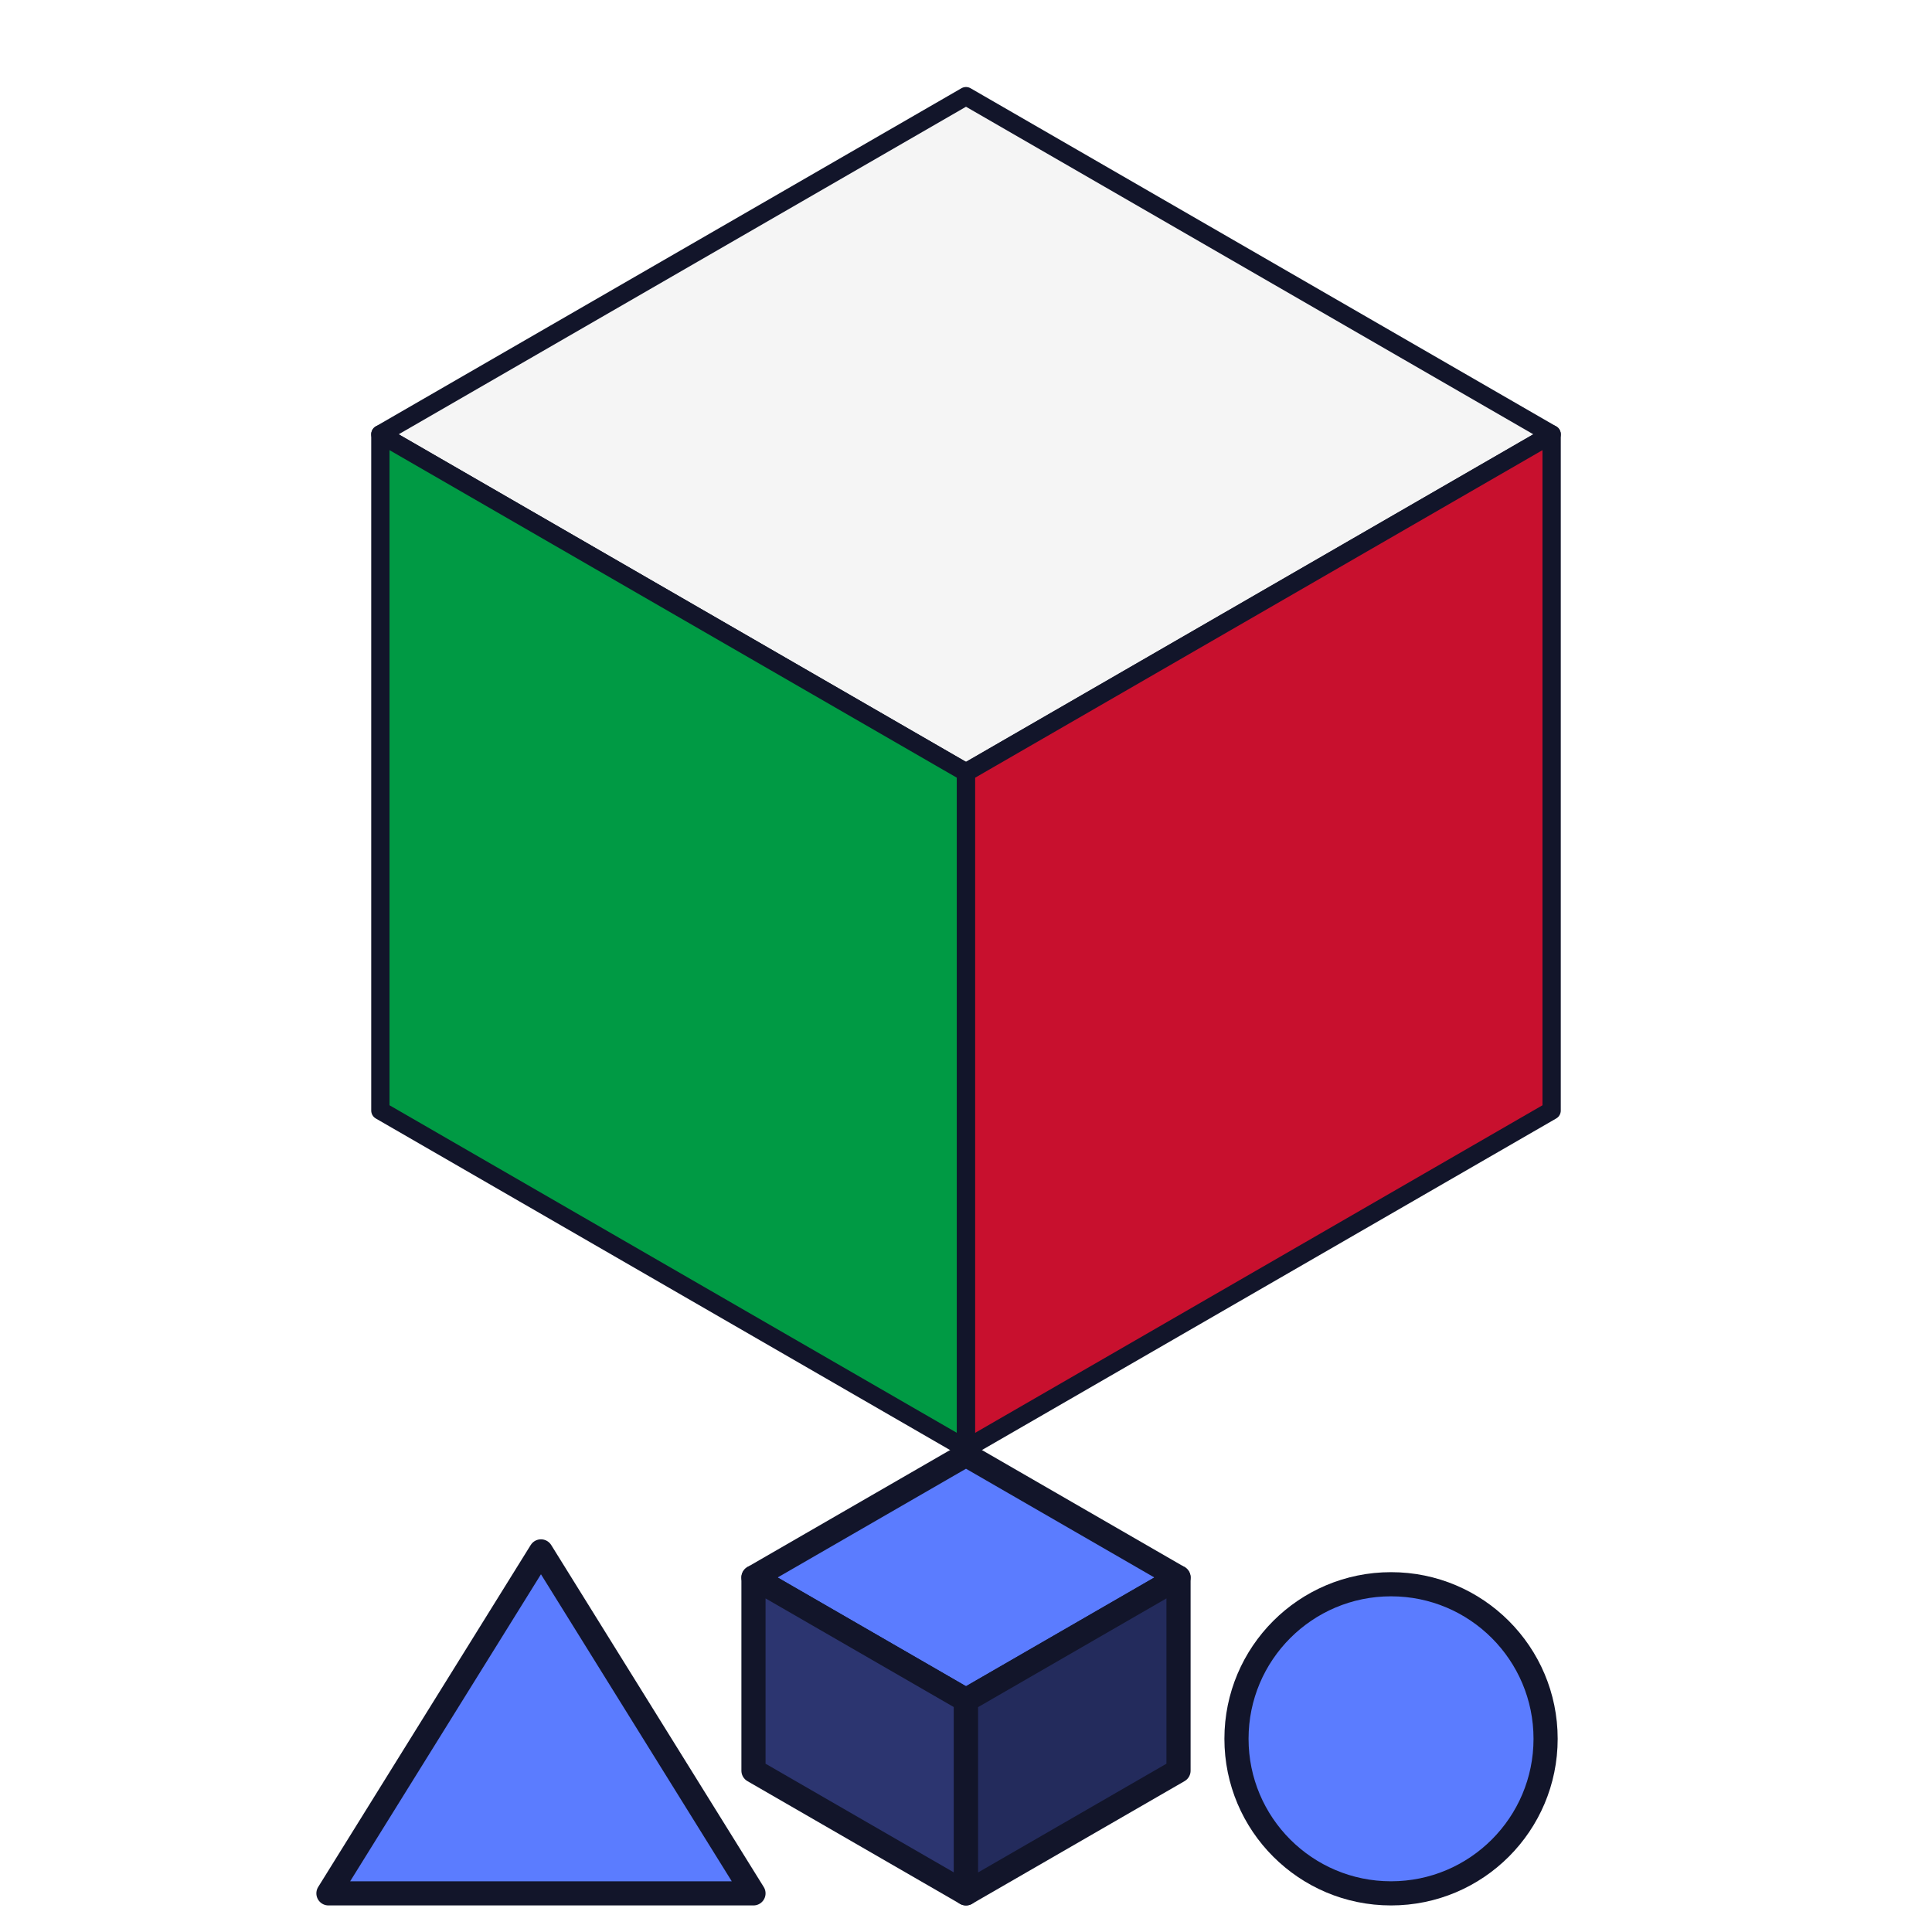
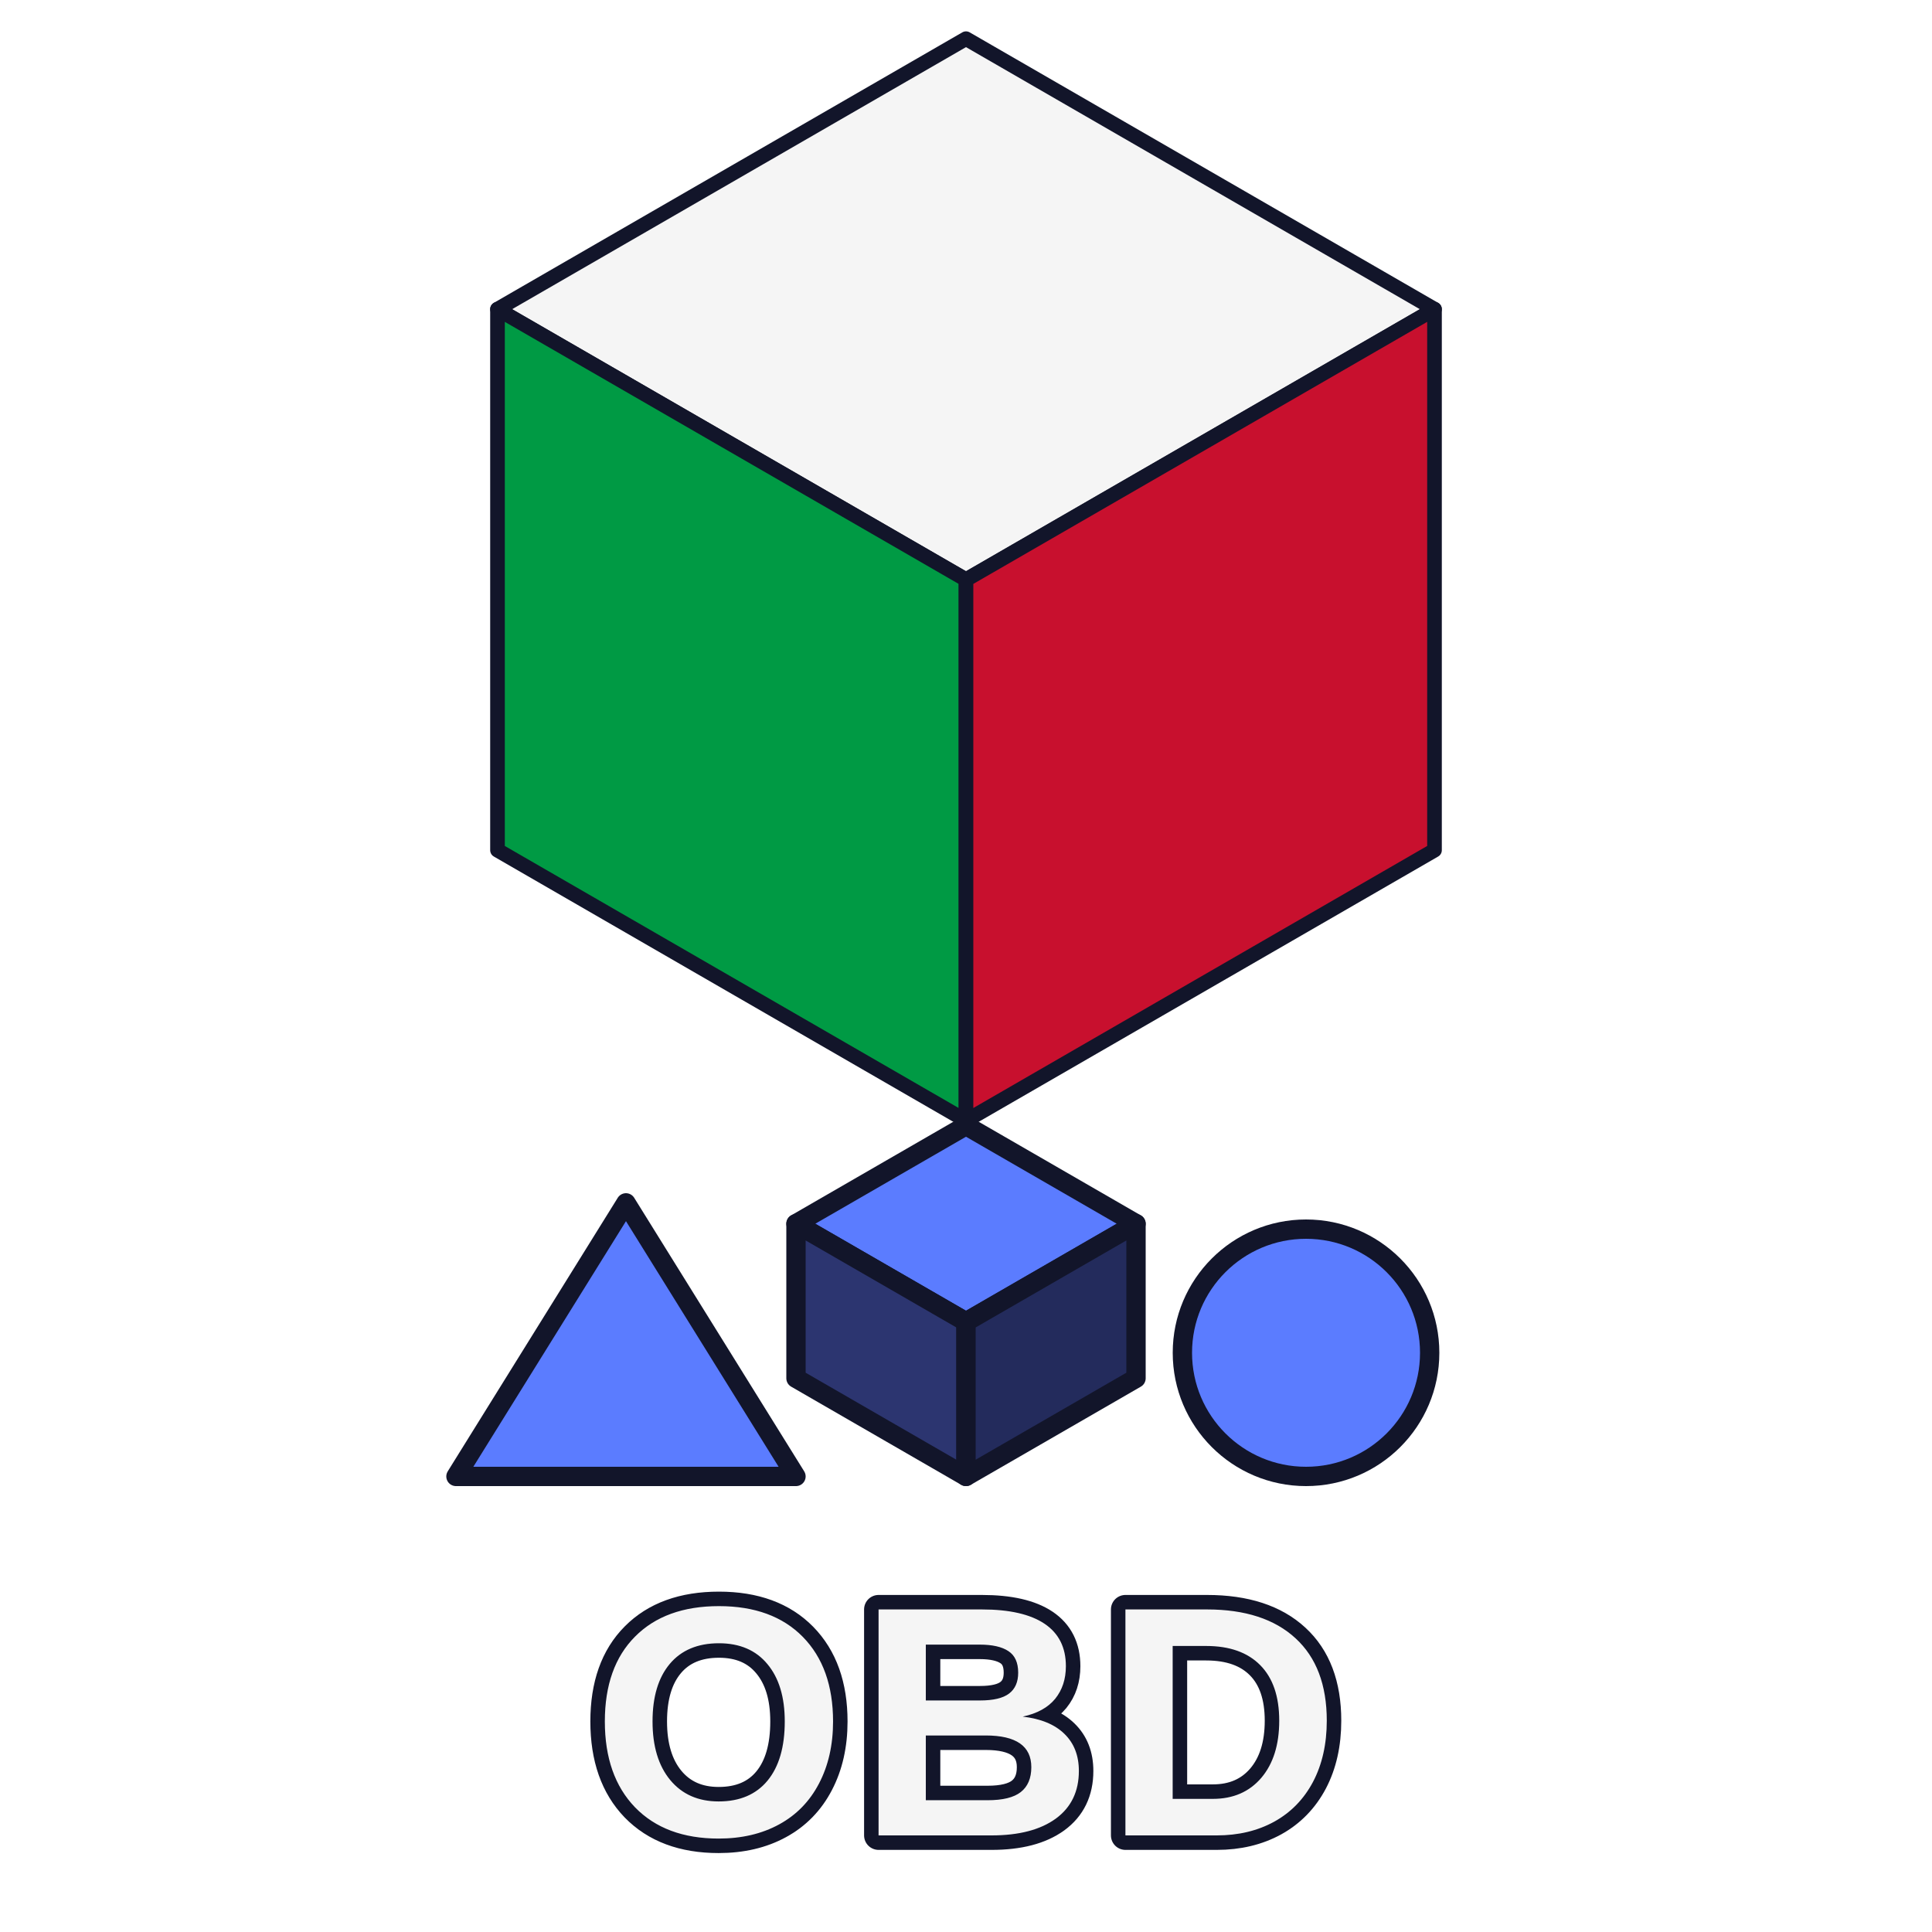
<svg xmlns="http://www.w3.org/2000/svg" viewBox="0 0 200 200" role="img" aria-label="OBD Cube logo mark">
-   <g transform="translate(24.22,1.15) scale(0.7578)">
-     <path d="M100,11.62 L180,57.81 L100,104 L20,57.81 Z" fill="#f5f5f5" stroke="#12152a" stroke-width="2.5" stroke-linejoin="round" />
-     <path d="M20,57.81 L100,104 L100,196.38 L20,150.19 Z" fill="#009a44" stroke="#12152a" stroke-width="2.5" stroke-linejoin="round" />
-     <path d="M100,104 L180,57.81 L180,150.19 L100,196.38 Z" fill="#c8102e" stroke="#12152a" stroke-width="2.5" stroke-linejoin="round" />
+   <g transform="translate(20,-3.96) scale(0.8)">
+     <g transform="translate(24.22,1.15) scale(0.7578)">
+       <path d="M100,11.62 L180,57.81 L100,104 L20,57.81 Z" fill="#f5f5f5" stroke="#12152a" stroke-width="2.5" stroke-linejoin="round" />
+       <path d="M20,57.81 L100,104 L100,196.38 L20,150.19 Z" fill="#009a44" stroke="#12152a" stroke-width="2.5" stroke-linejoin="round" />
+       <path d="M100,104 L180,57.81 L180,150.19 L100,196.38 Z" fill="#c8102e" stroke="#12152a" stroke-width="2.5" stroke-linejoin="round" />
+     </g>
+     <g stroke="#12152a" stroke-width="2.5" stroke-linejoin="round">
+       <path d="M56,160.6 L78,196.0 L34,196.0 Z" fill="#5b7cff" />
+       <path d="M100,150.6 L122,163.3 L100,176.0 L78,163.3 Z" fill="#5b7cff" />
+       <path d="M78,163.3 L100,176.0 L100,196.0 L78,183.3 Z" fill="#2c3570" />
+       <path d="M100,176.0 L122,163.3 L122,183.3 L100,196.0 Z" fill="#232b5c" />
+       <circle cx="144" cy="180" r="16" fill="#5b7cff" />
+     </g>
  </g>
-   <g stroke="#12152a" stroke-width="2.5" stroke-linejoin="round">
-     <path d="M56,160.6 L78,196.0 L34,196.0 Z" fill="#5b7cff" />
-     <path d="M100,150.6 L122,163.3 L100,176.0 L78,163.3 Z" fill="#5b7cff" />
-     <path d="M78,163.3 L100,176.0 L100,196.0 L78,183.3 Z" fill="#2c3570" />
-     <path d="M100,176.0 L122,163.3 L122,183.3 L100,196.0 Z" fill="#232b5c" />
-     <circle cx="144" cy="180" r="16" fill="#5b7cff" />
-   </g>
+   <text x="100" y="190" text-anchor="middle" font-family="Arial, Helvetica, sans-serif" font-weight="800" font-size="34" letter-spacing="1" fill="#f5f5f5" stroke="#12152a" stroke-width="3" paint-order="stroke" stroke-linejoin="round">OBD</text>
</svg>
